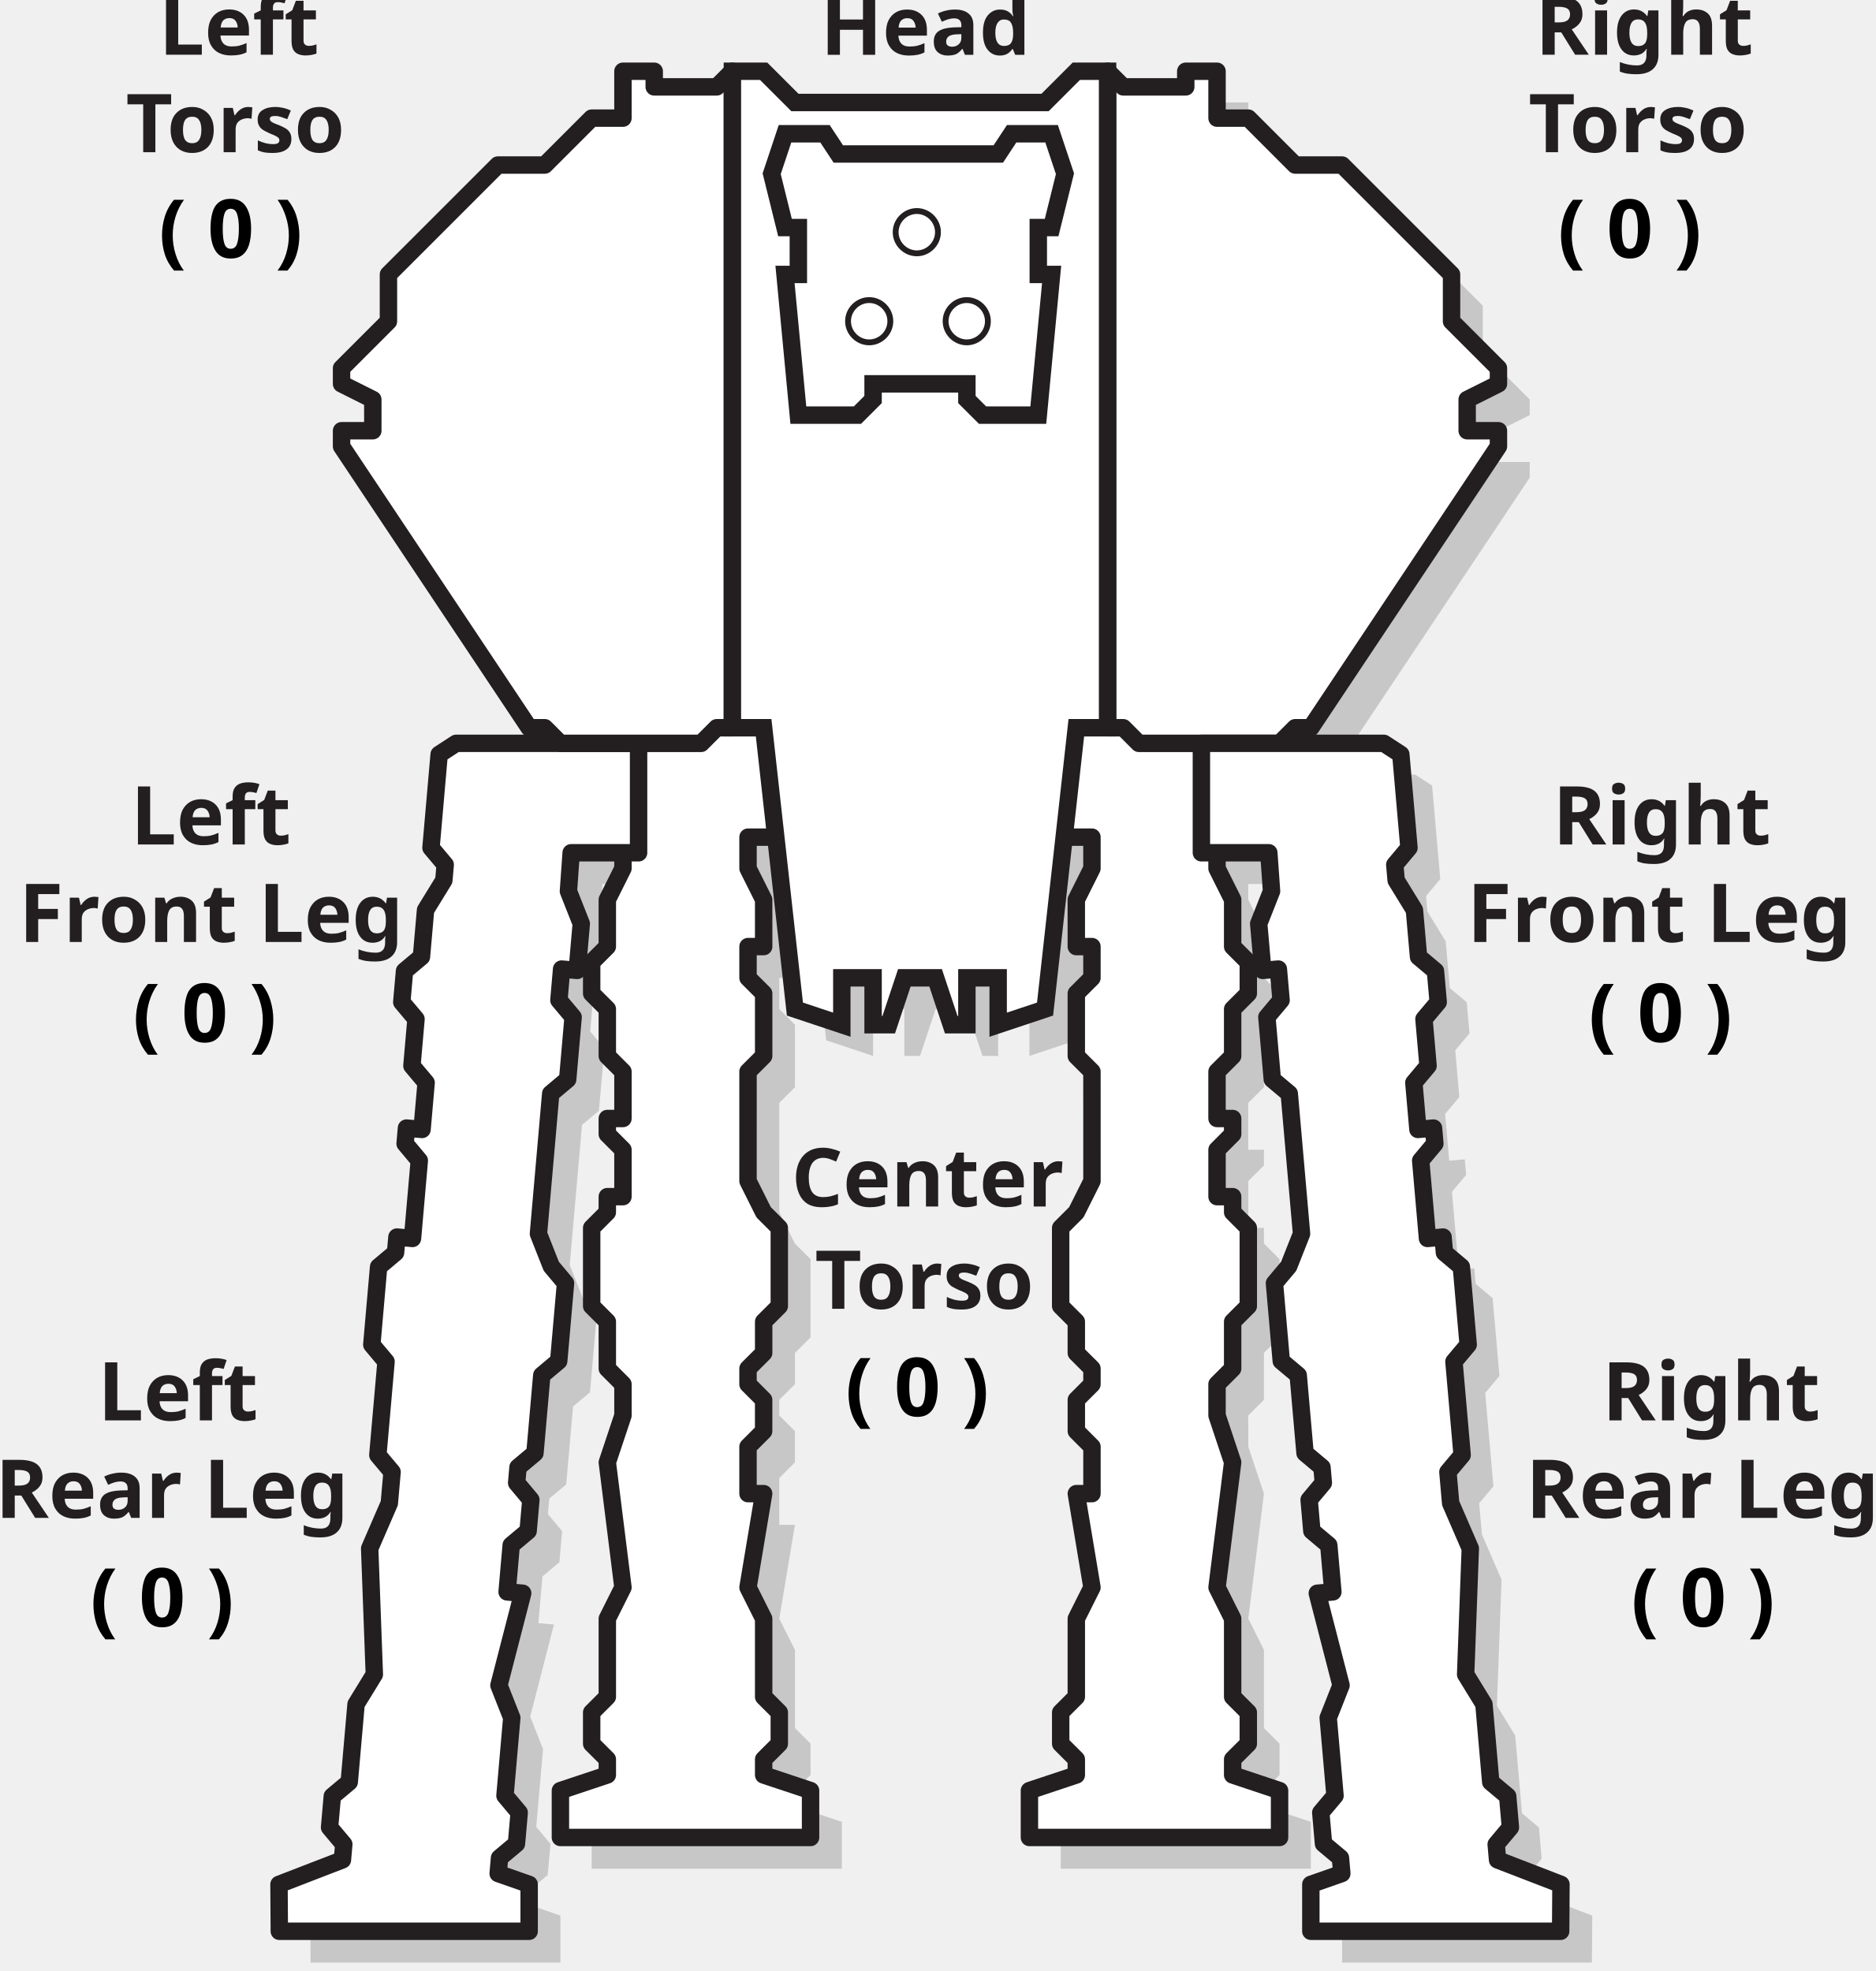
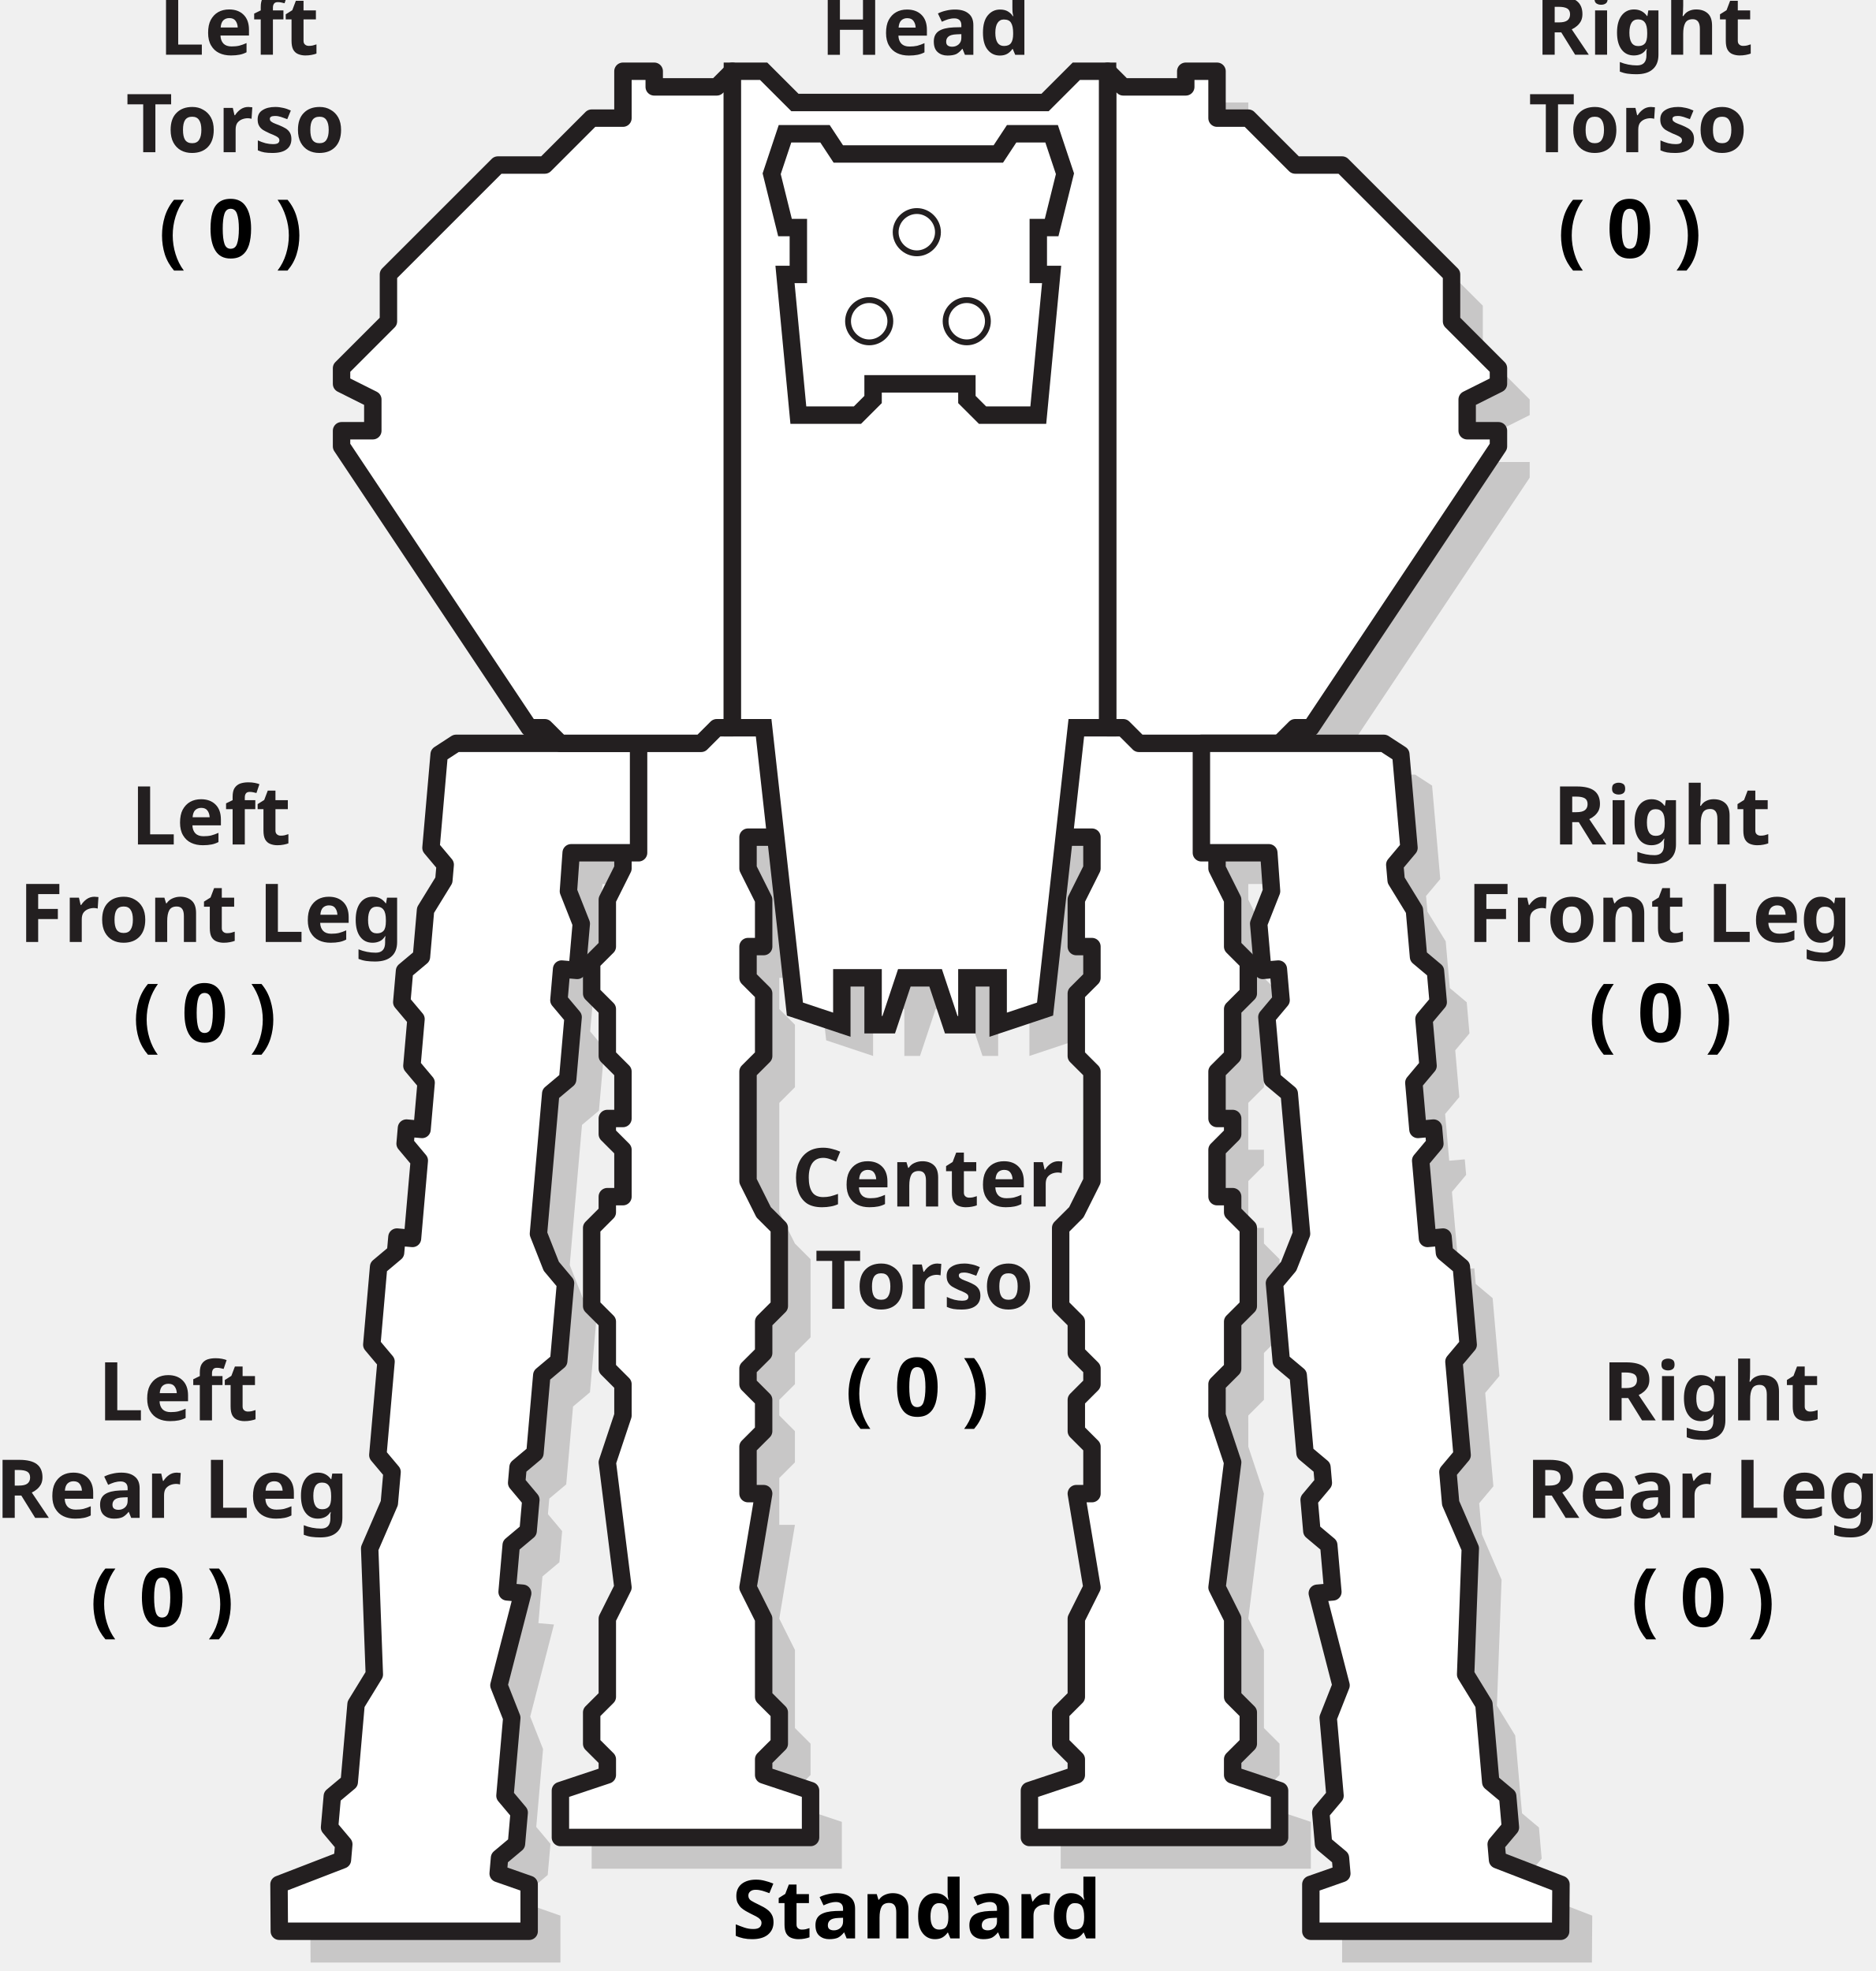
<svg xmlns="http://www.w3.org/2000/svg" version="1.0" x="0" y="0" width="156" height="164" xml:space="preserve">
  <g id="internal_diagram_quad" transform="matrix(1,0,0,-1,-395.3231,374.1915)">
    <g id="g3613" transform="translate(465.3542,301.9333)">
      <path d="m 0,0 -5.202,0 0,-2.6 1.301,-2.601 0,-3.902 -1.301,0 0,-2.601 1.301,-1.3 0,-5.203 -1.301,-1.301 -0.001,-9.103 1.3,-2.601 1.302,-1.302 0,-6.501 -1.3,-1.3 0,-2.602 -1.302,-1.3 0,-1.3 1.3,-1.303 0,-2.6 -1.3,-1.301 0,-3.902 1.302,0.002 -1.302,-7.805 1.302,-2.601 0,-6.501 1.3,-1.3 0,-2.602 -1.3,-1.3 0,-1.301 3.901,-1.3 0,-3.902 -20.811,0 0,3.901 3.904,1.301 0,1.301 -1.301,1.3 0,2.602 1.301,1.3 0,6.501 1.3,2.601 -1.3,10.405 1.3,3.901 0,2.603 -1.3,1.301 0,3.901 -1.301,1.3 0,6.501 1.3,1.302 0,1.3 1.301,0 0,3.901 -1.301,1.301 0,1.301 1.301,0 0,3.901 -1.3,1.301 0,3.902 -1.301,1.301 0,2.6 1.301,1.301 0,3.902 1.3,2.601 0,1.3 -1.3,1.3 0,7.805 1.3,1.3 15.605,0 L 0,0 Z" style="fill:#c8c7c7;fill-opacity:1;fill-rule:nonzero;stroke:none" id="path3615" />
    </g>
    <g id="g3617" transform="translate(451.0477,300.6345)">
      <path d="m 0,0 -5.609,0 -0.227,-3.198 1.069,-2.704 -0.339,-3.887 -1.297,0.113 -0.225,-2.591 1.182,-1.407 -0.453,-5.184 -1.41,-1.182 -1.021,-11.66 1.068,-2.705 1.183,-1.412 -0.566,-6.474 -1.409,-1.183 -0.567,-6.479 -1.409,-1.182 -0.113,-1.295 1.181,-1.409 -0.227,-2.591 -1.408,-1.183 -0.34,-3.887 1.295,-0.112 -1.975,-7.661 1.068,-2.705 -0.566,-6.477 1.183,-1.409 -0.228,-2.591 -1.408,-1.181 -0.113,-1.297 2.577,-0.904 0,-3.901 -20.783,0 -0.026,3.901 5.276,2.039 0.113,1.295 -1.183,1.408 0.228,2.592 1.409,1.182 0.567,6.476 1.52,2.479 -0.387,10.478 1.635,3.774 0.227,2.591 -1.182,1.41 0.68,7.772 -1.183,1.41 0.566,6.475 1.41,1.184 0.113,1.297 1.296,-0.115 0.566,6.479 -1.181,1.409 0.113,1.294 1.296,-0.113 0.34,3.887 -1.183,1.409 0.34,3.888 -1.183,1.408 0.228,2.591 1.409,1.183 0.339,3.887 1.524,2.477 0.113,1.296 -1.182,1.409 0.679,7.775 1.409,0.916 L 0,9.105 0,0 Z" style="fill:#c8c7c7;fill-opacity:1;fill-rule:nonzero;stroke:none" id="path3619" />
    </g>
    <g id="g3621" transform="translate(483.5612,301.9333)">
      <path d="m 0,0 5.201,0 0,-2.6 -1.301,-2.601 0,-3.902 1.301,0 0,-2.601 -1.301,-1.3 0,-5.203 1.301,-1.301 0.002,-9.103 -1.301,-2.601 -1.303,-1.302 0,-6.501 1.302,-1.3 0,-2.602 1.302,-1.3 0,-1.3 -1.301,-1.303 0,-2.6 1.301,-1.301 0,-3.902 -1.302,0.002 1.302,-7.805 -1.302,-2.601 0,-6.501 -1.3,-1.3 0,-2.602 1.3,-1.3 0,-1.301 -3.901,-1.3 0,-3.902 20.809,0 0,3.901 -3.902,1.301 0,1.301 1.3,1.3 0,2.602 -1.3,1.3 0,6.501 -1.3,2.601 1.3,10.405 -1.3,3.901 -10e-4,2.603 1.301,1.301 0,3.901 1.3,1.3 0,6.501 -1.3,1.302 0,1.3 -1.3,0 0,3.901 1.3,1.301 0,1.301 -1.301,0 0,3.901 1.301,1.301 0,3.902 1.3,1.301 0,2.6 -1.3,1.301 0,3.902 -1.301,2.601 0,1.3 1.301,1.3 0,7.805 -1.301,1.3 -15.604,0 L 0,0 Z" style="fill:#c8c7c7;fill-opacity:1;fill-rule:nonzero;stroke:none" id="path3623" />
    </g>
    <g id="g3625" transform="translate(457.5496,364.3629)">
      <path d="m 0,0 -5.201,0 0,1.3 -2.602,0 0,-3.901 -2.601,0 -3.901,-3.902 -3.902,0 -9.104,-9.104 0,-3.901 -3.901,-3.902 0,-1.301 2.601,-1.301 0,-2.6 -2.601,0 0,-1.301 15.606,-23.41 1.301,0 1.299,-1.301 11.706,0 1.3,1.301 1.302,-0.002 0,54.625 L 0,0 Z" style="fill:#c8c7c7;fill-opacity:1;fill-rule:nonzero;stroke:none" id="path3627" />
    </g>
    <g id="g3629" transform="translate(491.3649,364.3629)">
      <path d="m 0,0 5.202,0 0,1.3 2.602,0 0,-3.901 2.599,0 3.903,-3.902 3.902,0 9.104,-9.104 0,-3.901 3.901,-3.902 0,-1.301 -2.601,-1.301 0,-2.6 2.601,0 0,-1.301 -15.607,-23.41 -1.3,0 -1.301,-1.301 -11.704,0 L 0,-53.323 -1.301,-53.325 -1.301,1.3 0,0 Z" style="fill:#c8c7c7;fill-opacity:1;fill-rule:nonzero;stroke:none" id="path3631" />
    </g>
    <g id="g3633" transform="translate(487.4626,365.6627)">
      <path d="m 0,0 -2.6,-2.6 -20.81,0 -2.602,2.6 -2.599,0 0,-54.625 2.599,0 2.602,-23.408 3.902,-1.3 0,3.901 2.601,0 0,-3.901 1.301,0 1.3,3.901 2.601,0 1.3,-3.901 1.301,0 0,3.901 2.601,0 0,-3.901 3.903,1.3 2.6,23.408 2.601,0 L 2.601,0 0,0 Z" style="fill:#c8c7c7;fill-opacity:1;fill-rule:nonzero;stroke:none" id="path3635" />
    </g>
    <g id="g3637" transform="translate(497.8669,300.6345)">
      <path d="m 0,0 5.609,0 0.227,-3.198 -1.069,-2.704 0.34,-3.887 1.296,0.113 0.226,-2.591 -1.182,-1.407 0.452,-5.184 1.411,-1.182 1.021,-11.66 -1.069,-2.705 -1.184,-1.412 0.567,-6.474 1.409,-1.183 0.568,-6.479 1.409,-1.182 0.113,-1.295 -1.181,-1.409 0.226,-2.591 1.408,-1.183 0.34,-3.887 -1.295,-0.112 1.975,-7.661 -1.068,-2.705 0.567,-6.477 -1.184,-1.409 0.227,-2.591 1.409,-1.181 0.114,-1.297 -2.577,-0.904 0,-3.901 20.782,0 0.026,3.901 -5.276,2.039 -0.113,1.295 1.183,1.408 -0.227,2.592 -1.41,1.182 -0.566,6.476 -1.521,2.479 0.387,10.478 -1.635,3.774 -0.228,2.591 1.183,1.41 -0.681,7.772 1.184,1.41 -0.566,6.475 -1.409,1.184 -0.114,1.297 -1.295,-0.115 -0.566,6.479 1.18,1.409 -0.113,1.294 -1.296,-0.113 -0.339,3.887 1.18,1.409 -0.339,3.888 1.184,1.408 -0.228,2.591 -1.409,1.183 -0.34,3.887 -1.522,2.477 -0.113,1.296 L 17.27,0.414 16.59,8.189 15.181,9.105 0,9.105 0,0 Z" style="fill:#c8c7c7;fill-opacity:1;fill-rule:nonzero;stroke:none" id="path3639" />
    </g>
    <g id="g4041" transform="translate(462.7527,304.5349)">
      <path d="m 0,0 -5.202,0 0,-2.601 1.301,-2.601 0,-3.903 -1.301,0 0,-2.601 1.301,-1.3 0,-5.203 -1.301,-1.299 -0.001,-9.104 1.3,-2.601 1.303,-1.302 0,-6.501 -1.301,-1.3 0,-2.603 -1.302,-1.299 0,-1.3 1.3,-1.303 0,-2.601 -1.3,-1.3 0,-3.901 1.302,0 -1.302,-7.804 1.302,-2.601 0,-6.502 1.3,-1.3 0,-2.602 -1.3,-1.299 0,-1.302 3.901,-1.299 0,-3.902 -20.81,0 0,3.901 3.903,1.302 0,1.3 -1.302,1.299 0,2.602 1.302,1.3 0,6.502 1.3,2.601 -1.3,10.406 1.3,3.901 0,2.602 -1.3,1.301 0,3.901 -1.302,1.3 0,6.501 1.301,1.302 0,1.3 1.301,0 0,3.901 -1.301,1.302 0,1.3 1.301,0 0,3.902 -1.3,1.299 0,3.902 -1.302,1.301 0,2.6 1.302,1.301 0,3.903 1.3,2.601 0,1.3 -1.3,1.301 0,7.803 1.3,1.302 15.605,0 L 0,0 Z" style="fill:#ffffff;fill-opacity:1;fill-rule:nonzero;stroke:none" id="path4043" />
    </g>
    <g id="g4045" transform="translate(462.7527,304.5349)">
      <path d="m 0,0 -5.202,0 0,-2.601 1.301,-2.601 0,-3.903 -1.301,0 0,-2.601 1.301,-1.3 0,-5.203 -1.301,-1.299 -0.001,-9.104 1.3,-2.601 1.303,-1.302 0,-6.501 -1.301,-1.3 0,-2.603 -1.302,-1.299 0,-1.3 1.3,-1.303 0,-2.601 -1.3,-1.3 0,-3.901 1.302,0 -1.302,-7.804 1.302,-2.601 0,-6.502 1.3,-1.3 0,-2.602 -1.3,-1.299 0,-1.302 3.901,-1.299 0,-3.902 -20.81,0 0,3.901 3.903,1.302 0,1.3 -1.302,1.299 0,2.602 1.302,1.3 0,6.502 1.3,2.601 -1.3,10.406 1.3,3.901 0,2.602 -1.3,1.301 0,3.901 -1.302,1.3 0,6.501 1.301,1.302 0,1.3 1.301,0 0,3.901 -1.301,1.302 0,1.3 1.301,0 0,3.902 -1.3,1.299 0,3.902 -1.302,1.301 0,2.6 1.302,1.301 0,3.903 1.3,2.601 0,1.3 -1.3,1.301 0,7.803 1.3,1.302 15.605,0 L 0,0 Z" style="fill:none;stroke:#231f20;stroke-width:1.449;stroke-linecap:butt;stroke-linejoin:round;stroke-miterlimit:2.414;stroke-dasharray:none;stroke-opacity:1" id="path4047" />
    </g>
    <g id="g4049" transform="translate(448.4461,303.2351)">
      <path d="m 0,0 -5.609,0 -0.227,-3.197 1.069,-2.704 -0.339,-3.887 -1.297,0.112 -0.225,-2.59 1.182,-1.409 -0.453,-5.182 -1.41,-1.184 -1.021,-11.659 1.068,-2.705 1.184,-1.411 -0.567,-6.475 -1.408,-1.183 -0.568,-6.478 -1.409,-1.183 -0.113,-1.294 1.181,-1.411 -0.227,-2.59 -1.408,-1.183 -0.34,-3.886 1.296,-0.112 -1.976,-7.663 1.068,-2.704 -0.566,-6.478 1.183,-1.407 -0.227,-2.592 -1.409,-1.181 -0.113,-1.297 2.577,-0.903 0,-3.902 -20.783,0 -0.026,3.902 5.276,2.038 0.113,1.296 -1.183,1.407 0.228,2.593 1.409,1.18 0.567,6.477 1.52,2.479 -0.387,10.478 1.635,3.773 0.228,2.592 -1.183,1.409 0.681,7.774 -1.184,1.409 0.566,6.475 1.41,1.185 0.114,1.295 1.295,-0.114 0.566,6.478 -1.18,1.409 0.112,1.296 1.296,-0.114 0.34,3.887 -1.182,1.409 0.34,3.887 -1.184,1.41 0.228,2.59 1.409,1.183 0.34,3.887 1.523,2.477 0.113,1.297 -1.182,1.408 0.679,7.774 1.409,0.917 L 0,9.105 0,0 Z" style="fill:#ffffff;fill-opacity:1;fill-rule:nonzero;stroke:none" id="path4051" />
    </g>
    <g id="g4053" transform="translate(448.4461,303.2351)">
      <path d="m 0,0 -5.609,0 -0.227,-3.197 1.069,-2.704 -0.339,-3.887 -1.297,0.112 -0.225,-2.59 1.182,-1.409 -0.453,-5.182 -1.41,-1.184 -1.021,-11.659 1.068,-2.705 1.184,-1.411 -0.567,-6.475 -1.408,-1.183 -0.568,-6.478 -1.409,-1.183 -0.113,-1.294 1.181,-1.411 -0.227,-2.59 -1.408,-1.183 -0.34,-3.886 1.296,-0.112 -1.976,-7.663 1.068,-2.704 -0.566,-6.478 1.183,-1.407 -0.227,-2.592 -1.409,-1.181 -0.113,-1.297 2.577,-0.903 0,-3.902 -20.783,0 -0.026,3.902 5.276,2.038 0.113,1.296 -1.183,1.407 0.228,2.593 1.409,1.18 0.567,6.477 1.52,2.479 -0.387,10.478 1.635,3.773 0.228,2.592 -1.183,1.409 0.681,7.774 -1.184,1.409 0.566,6.475 1.41,1.185 0.114,1.295 1.295,-0.114 0.566,6.478 -1.18,1.409 0.112,1.296 1.296,-0.114 0.34,3.887 -1.182,1.409 0.34,3.887 -1.184,1.41 0.228,2.59 1.409,1.183 0.34,3.887 1.523,2.477 0.113,1.297 -1.182,1.408 0.679,7.774 1.409,0.917 L 0,9.105 0,0 Z" style="fill:none;stroke:#231f20;stroke-width:1.449;stroke-linecap:butt;stroke-linejoin:round;stroke-miterlimit:2.414;stroke-dasharray:none;stroke-opacity:1" id="path4055" />
    </g>
    <g id="g4057" transform="translate(480.9597,304.5349)">
      <path d="m 0,0 5.201,0 0,-2.601 -1.301,-2.601 0,-3.903 1.301,0 0,-2.601 -1.301,-1.3 0,-5.203 1.301,-1.299 0.002,-9.104 -1.301,-2.601 -1.303,-1.302 0,-6.501 1.302,-1.3 0,-2.603 1.302,-1.299 0,-1.3 -1.301,-1.303 0,-2.601 1.301,-1.3 0,-3.901 -1.302,0 1.302,-7.804 -1.302,-2.601 0,-6.502 -1.3,-1.3 0,-2.602 1.3,-1.299 0,-1.302 -3.901,-1.299 0,-3.902 20.809,0 0,3.901 -3.902,1.302 0,1.3 1.301,1.299 0,2.602 -1.301,1.3 0,6.502 -1.3,2.601 1.3,10.406 -1.3,3.901 -10e-4,2.602 1.301,1.301 0,3.901 1.301,1.3 0,6.501 -1.301,1.302 0,1.3 -1.3,0 0,3.901 1.3,1.302 0,1.3 -1.301,0 0,3.902 1.301,1.299 0,3.902 1.301,1.301 0,2.6 -1.301,1.301 0,3.903 -1.301,2.601 0,1.3 1.301,1.301 0,7.803 -1.301,1.302 -15.604,0 L 0,0 Z" style="fill:#ffffff;fill-opacity:1;fill-rule:nonzero;stroke:none" id="path4059" />
    </g>
    <g id="g4061" transform="translate(480.9597,304.5349)">
      <path d="m 0,0 5.201,0 0,-2.601 -1.301,-2.601 0,-3.903 1.301,0 0,-2.601 -1.301,-1.3 0,-5.203 1.301,-1.299 0.002,-9.104 -1.301,-2.601 -1.303,-1.302 0,-6.501 1.302,-1.3 0,-2.603 1.302,-1.299 0,-1.3 -1.301,-1.303 0,-2.601 1.301,-1.3 0,-3.901 -1.302,0 1.302,-7.804 -1.302,-2.601 0,-6.502 -1.3,-1.3 0,-2.602 1.3,-1.299 0,-1.302 -3.901,-1.299 0,-3.902 20.809,0 0,3.901 -3.902,1.302 0,1.3 1.301,1.299 0,2.602 -1.301,1.3 0,6.502 -1.3,2.601 1.3,10.406 -1.3,3.901 -10e-4,2.602 1.301,1.301 0,3.901 1.301,1.3 0,6.501 -1.301,1.302 0,1.3 -1.3,0 0,3.901 1.3,1.302 0,1.3 -1.301,0 0,3.902 1.301,1.299 0,3.902 1.301,1.301 0,2.6 -1.301,1.301 0,3.903 -1.301,2.601 0,1.3 1.301,1.301 0,7.803 -1.301,1.302 -15.604,0 L 0,0 Z" style="fill:none;stroke:#231f20;stroke-width:1.449;stroke-linecap:butt;stroke-linejoin:round;stroke-miterlimit:2.414;stroke-dasharray:none;stroke-opacity:1" id="path4063" />
    </g>
    <g id="g4065" transform="translate(454.9481,366.9625)">
      <path d="m 0,0 -5.201,0 0,1.301 -2.602,0 0,-3.902 -2.601,0 -3.902,-3.902 -3.901,0 -9.104,-9.103 0,-3.902 -3.901,-3.902 0,-1.3 2.601,-1.302 0,-2.599 -2.601,0 0,-1.302 15.606,-23.41 1.3,0 1.301,-1.3 11.705,0 1.3,1.3 1.302,0 0,54.624 L 0,0 Z" style="fill:#ffffff;fill-opacity:1;fill-rule:nonzero;stroke:none" id="path4067" />
    </g>
    <g id="g4069" transform="translate(454.9481,366.9625)">
      <path d="m 0,0 -5.201,0 0,1.301 -2.602,0 0,-3.902 -2.601,0 -3.902,-3.902 -3.901,0 -9.104,-9.103 0,-3.902 -3.901,-3.902 0,-1.3 2.601,-1.302 0,-2.599 -2.601,0 0,-1.302 15.606,-23.41 1.3,0 1.301,-1.3 11.705,0 1.3,1.3 1.302,0 0,54.624 L 0,0 Z" style="fill:none;stroke:#231f20;stroke-width:1.449;stroke-linecap:butt;stroke-linejoin:round;stroke-miterlimit:2.414;stroke-dasharray:none;stroke-opacity:1" id="path4071" />
    </g>
    <g id="g4073" transform="translate(488.7643,366.9625)">
      <path d="m 0,0 5.201,0 0,1.301 2.602,0 0,-3.902 2.601,0 3.901,-3.902 3.902,0 9.104,-9.103 0,-3.902 3.902,-3.902 0,-1.3 -2.602,-1.302 0,-2.599 2.602,0 0,-1.302 -15.608,-23.41 -1.3,0 -1.301,-1.3 -11.704,0 -1.3,1.3 -1.302,0 0,54.624 L 0,0 Z" style="fill:#ffffff;fill-opacity:1;fill-rule:nonzero;stroke:none" id="path4075" />
    </g>
    <g id="g4077" transform="translate(488.7643,366.9625)">
      <path d="m 0,0 5.201,0 0,1.301 2.602,0 0,-3.902 2.601,0 3.901,-3.902 3.902,0 9.104,-9.103 0,-3.902 3.902,-3.902 0,-1.3 -2.602,-1.302 0,-2.599 2.602,0 0,-1.302 -15.608,-23.41 -1.3,0 -1.301,-1.3 -11.704,0 -1.3,1.3 -1.302,0 0,54.624 L 0,0 Z" style="fill:none;stroke:#231f20;stroke-width:1.449;stroke-linecap:butt;stroke-linejoin:round;stroke-miterlimit:2.414;stroke-dasharray:none;stroke-opacity:1" id="path4079" />
    </g>
    <g id="g4081" transform="translate(484.8611,368.2632)">
      <path d="m 0,0 -2.6,-2.6 -20.81,0 -2.602,2.6 -2.599,0 0,-54.624 2.599,0 2.602,-23.409 3.902,-1.301 0,3.901 2.601,0 0,-3.901 1.301,0 1.3,3.901 2.601,0 1.3,-3.901 1.301,0 0,3.901 2.602,0 0,-3.901 3.902,1.301 2.6,23.409 2.601,0 L 2.601,0 0,0 Z" style="fill:#ffffff;fill-opacity:1;fill-rule:nonzero;stroke:none" id="path4083" />
    </g>
    <g id="g4085" transform="translate(484.8611,368.2632)">
      <path d="m 0,0 -2.6,-2.6 -20.81,0 -2.602,2.6 -2.599,0 0,-54.624 2.599,0 2.602,-23.409 3.902,-1.301 0,3.901 2.601,0 0,-3.901 1.301,0 1.3,3.901 2.601,0 1.3,-3.901 1.301,0 0,3.901 2.602,0 0,-3.901 3.902,1.301 2.6,23.409 2.601,0 L 2.601,0 0,0 Z" style="fill:none;stroke:#231f20;stroke-width:1.449;stroke-linecap:butt;stroke-linejoin:miter;stroke-miterlimit:4;stroke-dasharray:none;stroke-opacity:1" id="path4087" />
    </g>
    <g id="g4089" transform="translate(482.8067,355.2584)">
      <path d="m 0,0 -1.109,0 0,-3.902 1.109,0 -1.109,-11.705 -4.639,0 -1.301,1.299 0,1.302 -7.804,0 0,-1.302 -1.3,-1.299 -4.917,0 -1.11,11.705 1.11,0 0,3.902 -1.11,0 -1.109,4.477 1.109,3.326 3.327,0 1.109,-1.683 13.309,0 1.109,1.683 3.325,0 L 1.11,4.477 0,0 Z" style="fill:none;stroke:#231f20;stroke-width:1.449;stroke-linecap:butt;stroke-linejoin:miter;stroke-miterlimit:4;stroke-dasharray:none;stroke-opacity:1" id="path4091" />
    </g>
    <g id="g4093" transform="translate(495.2654,303.2351)">
      <path d="m 0,0 5.609,0 0.227,-3.197 -1.068,-2.704 0.339,-3.887 1.296,0.112 0.226,-2.59 -1.182,-1.409 0.452,-5.182 1.411,-1.184 1.021,-11.659 -1.069,-2.705 -1.184,-1.411 0.567,-6.475 1.409,-1.183 0.568,-6.478 1.409,-1.183 0.113,-1.294 -1.181,-1.411 0.226,-2.59 1.408,-1.183 0.341,-3.886 -1.296,-0.112 1.975,-7.663 -1.068,-2.704 0.567,-6.478 -1.184,-1.407 0.227,-2.592 1.41,-1.181 0.113,-1.297 -2.577,-0.903 0,-3.902 20.782,0 0.026,3.902 -5.276,2.038 -0.113,1.296 1.183,1.407 -0.227,2.593 -1.41,1.18 -0.566,6.477 -1.521,2.479 0.387,10.478 -1.635,3.773 -0.227,2.592 1.183,1.409 -0.681,7.774 1.184,1.409 -0.567,6.475 -1.409,1.185 -0.114,1.295 -1.295,-0.114 -0.566,6.478 1.18,1.409 -0.113,1.296 -1.296,-0.114 -0.339,3.887 1.181,1.409 -0.34,3.887 1.184,1.41 -0.228,2.59 -1.409,1.183 -0.341,3.887 -1.52,2.477 -0.114,1.297 1.181,1.408 L 16.59,8.188 15.181,9.105 0,9.105 0,0 Z" style="fill:#ffffff;fill-opacity:1;fill-rule:nonzero;stroke:none" id="path4095" />
    </g>
    <g id="g4097" transform="translate(495.2654,303.2351)">
      <path d="m 0,0 5.609,0 0.227,-3.197 -1.068,-2.704 0.339,-3.887 1.296,0.112 0.226,-2.59 -1.182,-1.409 0.452,-5.182 1.411,-1.184 1.021,-11.659 -1.069,-2.705 -1.184,-1.411 0.567,-6.475 1.409,-1.183 0.568,-6.478 1.409,-1.183 0.113,-1.294 -1.181,-1.411 0.226,-2.59 1.408,-1.183 0.341,-3.886 -1.296,-0.112 1.975,-7.663 -1.068,-2.704 0.567,-6.478 -1.184,-1.407 0.227,-2.592 1.41,-1.181 0.113,-1.297 -2.577,-0.903 0,-3.902 20.782,0 0.026,3.902 -5.276,2.038 -0.113,1.296 1.183,1.407 -0.227,2.593 -1.41,1.18 -0.566,6.477 -1.521,2.479 0.387,10.478 -1.635,3.773 -0.227,2.592 1.183,1.409 -0.681,7.774 1.184,1.409 -0.567,6.475 -1.409,1.185 -0.114,1.295 -1.295,-0.114 -0.566,6.478 1.18,1.409 -0.113,1.296 -1.296,-0.114 -0.339,3.887 1.181,1.409 -0.34,3.887 1.184,1.41 -0.228,2.59 -1.409,1.183 -0.341,3.887 -1.52,2.477 -0.114,1.297 1.181,1.408 L 16.59,8.188 15.181,9.105 0,9.105 0,0 Z" style="fill:none;stroke:#231f20;stroke-width:1.449;stroke-linecap:butt;stroke-linejoin:round;stroke-miterlimit:2.414;stroke-dasharray:none;stroke-opacity:1" id="path4099" />
    </g>
    <text transform="matrix(0.9980921,0,0,-1,463.5734,369.6319)" style="font-variant:normal;font-weight:bold;font-stretch:normal;font-size:6.761px;font-family:Eurostile;writing-mode:lr-tb;fill:#231f20;fill-opacity:1;fill-rule:nonzero;stroke:none" id="text4891">
      <tspan x="0 5.071 8.891 12.745" y="0" id="tspan4893">Head</tspan>
      <tspan x="-2.427 2.069 5.889 9.811 12.285 16.106" y="95.829" id="tspan4895">Center</tspan>
      <tspan x="-0.473 2.806 6.66 9.649 13.279" y="104.342" id="tspan4897">Torso</tspan>
      <tspan x="-57.492 -53.719 -49.899 -47.857" y="65.707" id="tspan4899">Left</tspan>
      <tspan x="-66.809 -63.097 -60.109 -56.255 -52.333 -49.859 -47.526 -43.753 -39.933" y="73.821" id="tspan4901">Front Leg</tspan>
      <tspan x="61.035 65.775 67.229 71.103 75.024" y="65.707" id="tspan4903">Right</tspan>
      <tspan x="53.895 57.607 60.596 64.45 68.371 70.846 73.179 76.951 80.772" y="73.821" id="tspan4905">Front Leg</tspan>
      <tspan x="-60.231 -56.458 -52.638 -50.596" y="113.625" id="tspan4907">Left</tspan>
      <tspan x="-68.777 -64.037 -60.217 -56.363 -53.374 -51.042 -47.269 -43.449" y="121.739" id="tspan4909">Rear Leg</tspan>
      <tspan x="65.153 69.893 71.346 75.221 79.142" y="113.625" id="tspan4911">Right</tspan>
      <tspan x="58.784 63.523 67.344 71.198 74.186 76.519 80.292 84.112" y="121.739" id="tspan4913">Rear Leg</tspan>
      <tspan x="-55.153 -51.38 -47.56 -45.518" y="-0.007" id="tspan4915">Left</tspan>
      <tspan x="-57.898 -54.619 -50.765 -47.776 -44.145" y="8.107" id="tspan4917">Torso</tspan>
      <tspan x="59.575 64.314 65.768 69.642 73.564" y="-0.007" id="tspan4919">Right</tspan>
      <tspan x="59.007 62.286 66.14 69.129 72.759" y="8.107" id="tspan4921">Torso</tspan>
    </text>
    <g transform="matrix(1,0,0,-1,0,765)">
      <g id="structurePips">
        <g id="isPipsHD">
          <g transform="translate(475.7472,415.7765)" id="g1424">
            <path d="m 0,0 c -0.96,0 -1.76,0.8 -1.76,1.759 0,0.959 0.8,1.76 1.76,1.76 0.959,0 1.758,-0.801 1.758,-1.76 C 1.758,0.8 0.959,0 0,0 Z" style="fill:none;stroke:#231f20;stroke-width:0.487;stroke-linecap:butt;stroke-linejoin:miter;stroke-miterlimit:2.414;stroke-dasharray:none;stroke-opacity:1" id="path1426" />
          </g>
          <g transform="translate(471.593,408.3681)" id="g1428">
            <path d="m 0,0 c -0.961,0 -1.761,0.8 -1.761,1.758 0,0.961 0.8,1.761 1.761,1.761 0.959,0 1.758,-0.8 1.758,-1.761 C 1.758,0.8 0.959,0 0,0 Z" style="fill:none;stroke:#231f20;stroke-width:0.487;stroke-linecap:butt;stroke-linejoin:miter;stroke-miterlimit:2.414;stroke-dasharray:none;stroke-opacity:1" id="path1430" />
          </g>
          <g transform="translate(467.6313,415.7765)" id="g1432">
            <path d="m 0,0 c -0.96,0 -1.76,0.8 -1.76,1.759 0,0.959 0.8,1.76 1.76,1.76 0.959,0 1.758,-0.801 1.758,-1.76 C 1.758,0.8 0.959,0 0,0 Z" style="fill:none;stroke:#231f20;stroke-width:0.487;stroke-linecap:butt;stroke-linejoin:miter;stroke-miterlimit:2.414;stroke-dasharray:none;stroke-opacity:1" id="path1434" />
          </g>
        </g>
        <g id="isPipsHD_SH" visibility="hidden">
          <g transform="translate(475.7472,415.7765)" id="g1437">
            <path d="m 0,0 c -0.96,0 -1.76,0.8 -1.76,1.759 0,0.959 0.8,1.76 1.76,1.76 0.959,0 1.758,-0.801 1.758,-1.76 C 1.758,0.8 0.959,0 0,0 Z" style="fill:none;stroke:#231f20;stroke-width:0.487;stroke-linecap:butt;stroke-linejoin:miter;stroke-miterlimit:2.414;stroke-dasharray:none;stroke-opacity:1" id="path1439" />
          </g>
          <g transform="translate(475.7472,408.3681)" id="g1441">
            <path d="m 0,0 c -0.961,0 -1.761,0.8 -1.761,1.758 0,0.961 0.8,1.761 1.761,1.761 0.959,0 1.758,-0.8 1.758,-1.761 C 1.758,0.8 0.959,0 0,0 Z" style="fill:none;stroke:#231f20;stroke-width:0.487;stroke-linecap:butt;stroke-linejoin:miter;stroke-miterlimit:2.414;stroke-dasharray:none;stroke-opacity:1" id="path1443" />
          </g>
          <g transform="translate(467.6313,408.3681)" id="g1445">
            <path d="m 0,0 c -0.961,0 -1.761,0.8 -1.761,1.758 0,0.961 0.8,1.761 1.761,1.761 0.959,0 1.758,-0.8 1.758,-1.761 C 1.758,0.8 0.959,0 0,0 Z" style="fill:none;stroke:#231f20;stroke-width:0.487;stroke-linecap:butt;stroke-linejoin:miter;stroke-miterlimit:2.414;stroke-dasharray:none;stroke-opacity:1" id="path1447" />
          </g>
          <g transform="translate(467.6313,415.7765)" id="g1449">
            <path d="m 0,0 c -0.96,0 -1.76,0.8 -1.76,1.759 0,0.959 0.8,1.76 1.76,1.76 0.959,0 1.758,-0.801 1.758,-1.76 C 1.758,0.8 0.959,0 0,0 Z" style="fill:none;stroke:#231f20;stroke-width:0.487;stroke-linecap:butt;stroke-linejoin:miter;stroke-miterlimit:2.414;stroke-dasharray:none;stroke-opacity:1" id="path1451" />
          </g>
        </g>
        <g id="isPipsCT" fill="none" transform="translate(457.06,426.902)">
          <rect x="0" y="0" width="29.43" height="5.431" id="isCTRow00" />
          <rect x="0" y="4.704" width="29.43" height="5.431" id="isCTRow01" />
          <rect x="0" y="9.407" width="29.43" height="5.431" id="isCTRow02" />
          <rect x="0" y="14.111" width="29.43" height="5.431" id="isCTRow03" />
          <rect x="0" y="18.814" width="29.43" height="5.431" id="isCTRow04" />
          <rect x="3.14" y="23.517" width="23.15" height="5.431" id="isCTRow05" />
          <rect x="3.54" y="28.221" width="22.35" height="5.431" id="isCTRow06" />
          <rect x="4.23" y="32.925" width="20.97" height="5.431" id="isCTRow07" />
          <rect x="4.62" y="37.628" width="20.19" height="5.431" id="isCTRow08" />
        </g>
        <g id="isPipsRT" fill="none" transform="translate(488.41,402.13)">
          <rect x="0" y="0" width="11.06" height="5.431" id="isRTRow00" />
          <rect x="0" y="4.704" width="19.83" height="5.431" id="isRTRow01" />
          <rect x="0" y="9.407" width="24.29" height="5.431" id="isRTRow02" />
          <rect x="0" y="14.111" width="26.93" height="5.431" id="isRTRow03" />
          <rect x="0" y="18.814" width="26.93" height="5.431" id="isRTRow04" />
          <rect x="0" y="23.517" width="26.93" height="5.431" id="isRTRow05" />
          <rect x="0" y="28.221" width="25.12" height="5.431" id="isRTRow06" />
          <rect x="0" y="32.925" width="22.06" height="5.431" id="isRTRow07" />
          <rect x="0" y="37.628" width="18.58" height="5.431" id="isRTRow08" />
          <rect x="0" y="42.332" width="15.65" height="5.431" id="isRTRow09" />
        </g>
        <g id="isPipsLT" fill="none" transform="matrix(-1,0,0,1,455.08,402.13)">
          <rect x="0" y="0" width="11.06" height="5.431" id="isLTRow00" />
          <rect x="0" y="4.704" width="19.83" height="5.431" id="isLTRow01" />
          <rect x="0" y="9.407" width="24.29" height="5.431" id="isLTRow02" />
          <rect x="0" y="14.111" width="26.93" height="5.431" id="isLTRow03" />
          <rect x="0" y="18.814" width="26.93" height="5.431" id="isLTRow04" />
          <rect x="0" y="23.517" width="26.93" height="5.431" id="isLTRow05" />
          <rect x="0" y="28.221" width="25.12" height="5.431" id="isLTRow06" />
          <rect x="0" y="32.925" width="22.06" height="5.431" id="isLTRow07" />
          <rect x="0" y="37.628" width="18.58" height="5.431" id="isLTRow08" />
          <rect x="0" y="42.332" width="15.65" height="5.431" id="isLTRow09" />
        </g>
        <g id="isPipsFRL" fill="none" transform="matrix(0.9962,-0.08715,0.08715,0.99619,501.36,454.65)">
          <rect x="-3.16" y="0" width="11.03" height="5.431" id="rect1486" />
          <rect x="0" y="4.704" width="7.87" height="5.431" id="isFRLRow01" />
          <rect x="0" y="9.407" width="7.87" height="5.431" id="isFRLRow02" />
          <rect x="0" y="14.111" width="7.87" height="5.431" id="isFRLRow03" />
          <rect x="0" y="18.814" width="7.87" height="5.431" id="isFRLRow04" />
          <rect x="0" y="23.517" width="7.87" height="5.431" id="isFRLRow05" />
          <rect x="0" y="28.221" width="7.87" height="5.431" id="isFRLRow06" />
          <rect x="0" y="32.925" width="7.87" height="5.431" id="isFRLRow07" />
          <rect x="0" y="37.628" width="7.87" height="5.431" id="isFRLRow08" />
          <rect x="-1.77" y="42.332" width="11.41" height="5.431" id="isFRLRow09" />
          <rect x="0" y="47.035" width="7.87" height="5.431" id="isFRLRow10" />
          <rect x="0" y="51.739" width="7.87" height="5.431" id="isFRLRow11" />
          <rect x="0" y="56.442" width="7.87" height="5.431" id="isFRLRow12" />
          <rect x="0" y="61.146" width="7.87" height="5.431" id="isFRLRow13" />
          <rect x="0" y="65.849" width="7.87" height="5.431" id="isFRLRow14" />
          <rect x="0" y="70.553" width="7.87" height="5.431" id="isFRLRow15" />
          <rect x="0" y="75.256" width="7.87" height="5.431" id="isFRLRow16" />
          <rect x="0" y="79.96" width="7.87" height="5.431" id="isFRLRow17" />
          <rect x="0" y="84.663" width="7.87" height="5.431" id="isFRLRow18" />
          <rect x="0" y="89.367" width="7.87" height="5.431" id="isFRLRow19" />
        </g>
        <g id="isPipsFLL" fill="none" transform="matrix(-0.9962,-0.08715,-0.08715,0.99619,442.13,454.65)">
          <rect x="-3.16" y="0" width="11.03" height="5.431" id="rect1508" />
          <rect x="0" y="4.704" width="7.87" height="5.431" id="isFLLRow01" />
          <rect x="0" y="9.407" width="7.87" height="5.431" id="isFLLRow02" />
          <rect x="0" y="14.111" width="7.87" height="5.431" id="isFLLRow03" />
          <rect x="0" y="18.814" width="7.87" height="5.431" id="isFLLRow04" />
          <rect x="0" y="23.517" width="7.87" height="5.431" id="isFLLRow05" />
          <rect x="0" y="28.221" width="7.87" height="5.431" id="isFLLRow06" />
          <rect x="0" y="32.925" width="7.87" height="5.431" id="isFLLRow07" />
          <rect x="0" y="37.628" width="7.87" height="5.431" id="isFLLRow08" />
          <rect x="-1.77" y="42.332" width="11.41" height="5.431" id="isFLLRow09" />
          <rect x="0" y="47.035" width="7.87" height="5.431" id="isFLLRow10" />
          <rect x="0" y="51.739" width="7.87" height="5.431" id="isFLLRow11" />
          <rect x="0" y="56.442" width="7.87" height="5.431" id="isFLLRow12" />
          <rect x="0" y="61.146" width="7.87" height="5.431" id="isFLLRow13" />
          <rect x="0" y="65.849" width="7.87" height="5.431" id="isFLLRow14" />
          <rect x="0" y="70.553" width="7.87" height="5.431" id="isFLLRow15" />
          <rect x="0" y="75.256" width="7.87" height="5.431" id="isFLLRow16" />
          <rect x="0" y="79.96" width="7.87" height="5.431" id="isFLLRow17" />
          <rect x="0" y="84.663" width="7.87" height="5.431" id="isFLLRow18" />
          <rect x="0" y="89.367" width="7.87" height="5.431" id="isFLLRow19" />
        </g>
        <g id="isPipsRRL" fill="none" transform="translate(487.36,454.06)">
          <rect x="0" y="0" width="7.11" height="5.431" id="isRRLRow00" />
          <rect x="0" y="4.704" width="7.11" height="5.431" id="isRRLRow01" />
          <rect x="0" y="9.407" width="8.49" height="5.431" id="isRRLRow02" />
          <rect x="0" y="14.111" width="8.49" height="5.431" id="isRRLRow03" />
          <rect x="0" y="18.814" width="8.49" height="5.431" id="isRRLRow04" />
          <rect x="0" y="23.517" width="8.49" height="5.431" id="isRRLRow05" />
          <rect x="0" y="28.221" width="8.49" height="5.431" id="isRRLRow06" />
          <rect x="0" y="32.925" width="8.49" height="5.431" id="isRRLRow07" />
          <rect x="0" y="37.628" width="8.49" height="5.431" id="isRRLRow08" />
          <rect x="0" y="42.332" width="8.49" height="5.431" id="isRRLRow09" />
          <rect x="0" y="47.035" width="8.49" height="5.431" id="isRRLRow10" />
          <rect x="0" y="51.739" width="8.49" height="5.431" id="isRRLRow11" />
          <rect x="0" y="56.442" width="8.49" height="5.431" id="isRRLRow12" />
          <rect x="0" y="61.146" width="8.49" height="5.431" id="isRRLRow13" />
          <rect x="0" y="65.849" width="8.49" height="5.431" id="isRRLRow14" />
          <rect x="0" y="70.553" width="8.49" height="5.431" id="isRRLRow15" />
          <rect x="0" y="75.256" width="8.49" height="5.431" id="isRRLRow16" />
          <rect x="0" y="79.96" width="8.49" height="5.431" id="isRRLRow17" />
        </g>
        <g id="isPipsRLL" fill="none" transform="matrix(-1,0,0,1,456.13,454.06)">
          <rect x="0" y="0" width="7.11" height="5.431" id="isRLLRow00" />
          <rect x="0" y="4.704" width="7.11" height="5.431" id="isRLLRow01" />
          <rect x="0" y="9.407" width="8.49" height="5.431" id="isRLLRow02" />
          <rect x="0" y="14.111" width="8.49" height="5.431" id="isRLLRow03" />
          <rect x="0" y="18.814" width="8.49" height="5.431" id="isRLLRow04" />
          <rect x="0" y="23.517" width="8.49" height="5.431" id="isRLLRow05" />
          <rect x="0" y="28.221" width="8.49" height="5.431" id="isRLLRow06" />
          <rect x="0" y="32.925" width="8.49" height="5.431" id="isRLLRow07" />
          <rect x="0" y="37.628" width="8.49" height="5.431" id="isRLLRow08" />
          <rect x="0" y="42.332" width="8.49" height="5.431" id="isRLLRow09" />
          <rect x="0" y="47.035" width="8.49" height="5.431" id="isRLLRow10" />
          <rect x="0" y="51.739" width="8.49" height="5.431" id="isRLLRow11" />
          <rect x="0" y="56.442" width="8.49" height="5.431" id="isRLLRow12" />
          <rect x="0" y="61.146" width="8.49" height="5.431" id="isRLLRow13" />
          <rect x="0" y="65.849" width="8.49" height="5.431" id="isRLLRow14" />
          <rect x="0" y="70.553" width="8.49" height="5.431" id="isRLLRow15" />
          <rect x="0" y="75.256" width="8.49" height="5.431" id="isRLLRow16" />
          <rect x="0" y="79.96" width="8.49" height="5.431" id="isRLLRow17" />
        </g>
      </g>
      <g id="armorValues" style="font-family:Eurostile;font-size:6.761px">
        <text font-weight="bold" text-anchor="middle" id="textIS_CT" x="471.63" y="508.64">( 0 )</text>
        <text font-weight="bold" text-anchor="middle" id="textIS_RT" x="530.9" y="412.26">( 0 )</text>
        <text font-weight="bold" text-anchor="middle" id="textIS_LT" x="414.52" y="412.26">( 0 )</text>
        <text font-weight="bold" text-anchor="middle" id="textIS_FRL" x="533.46" y="477.51">( 0 )</text>
        <text font-weight="bold" text-anchor="middle" id="textIS_FLL" x="412.35" y="477.51">( 0 )</text>
        <text font-weight="bold" text-anchor="middle" id="textIS_RRL" x="537.00" y="526.15">( 0 )</text>
        <text font-weight="bold" text-anchor="middle" id="textIS_RLL" x="408.81" y="526.15">( 0 )</text>
+         <text font-weight="bold" style="font-weight:bold;text-anchor:middle" id="structureType" x="471.6" y="552.1">Standard</text>
      </g>
    </g>
  </g>
</svg>
